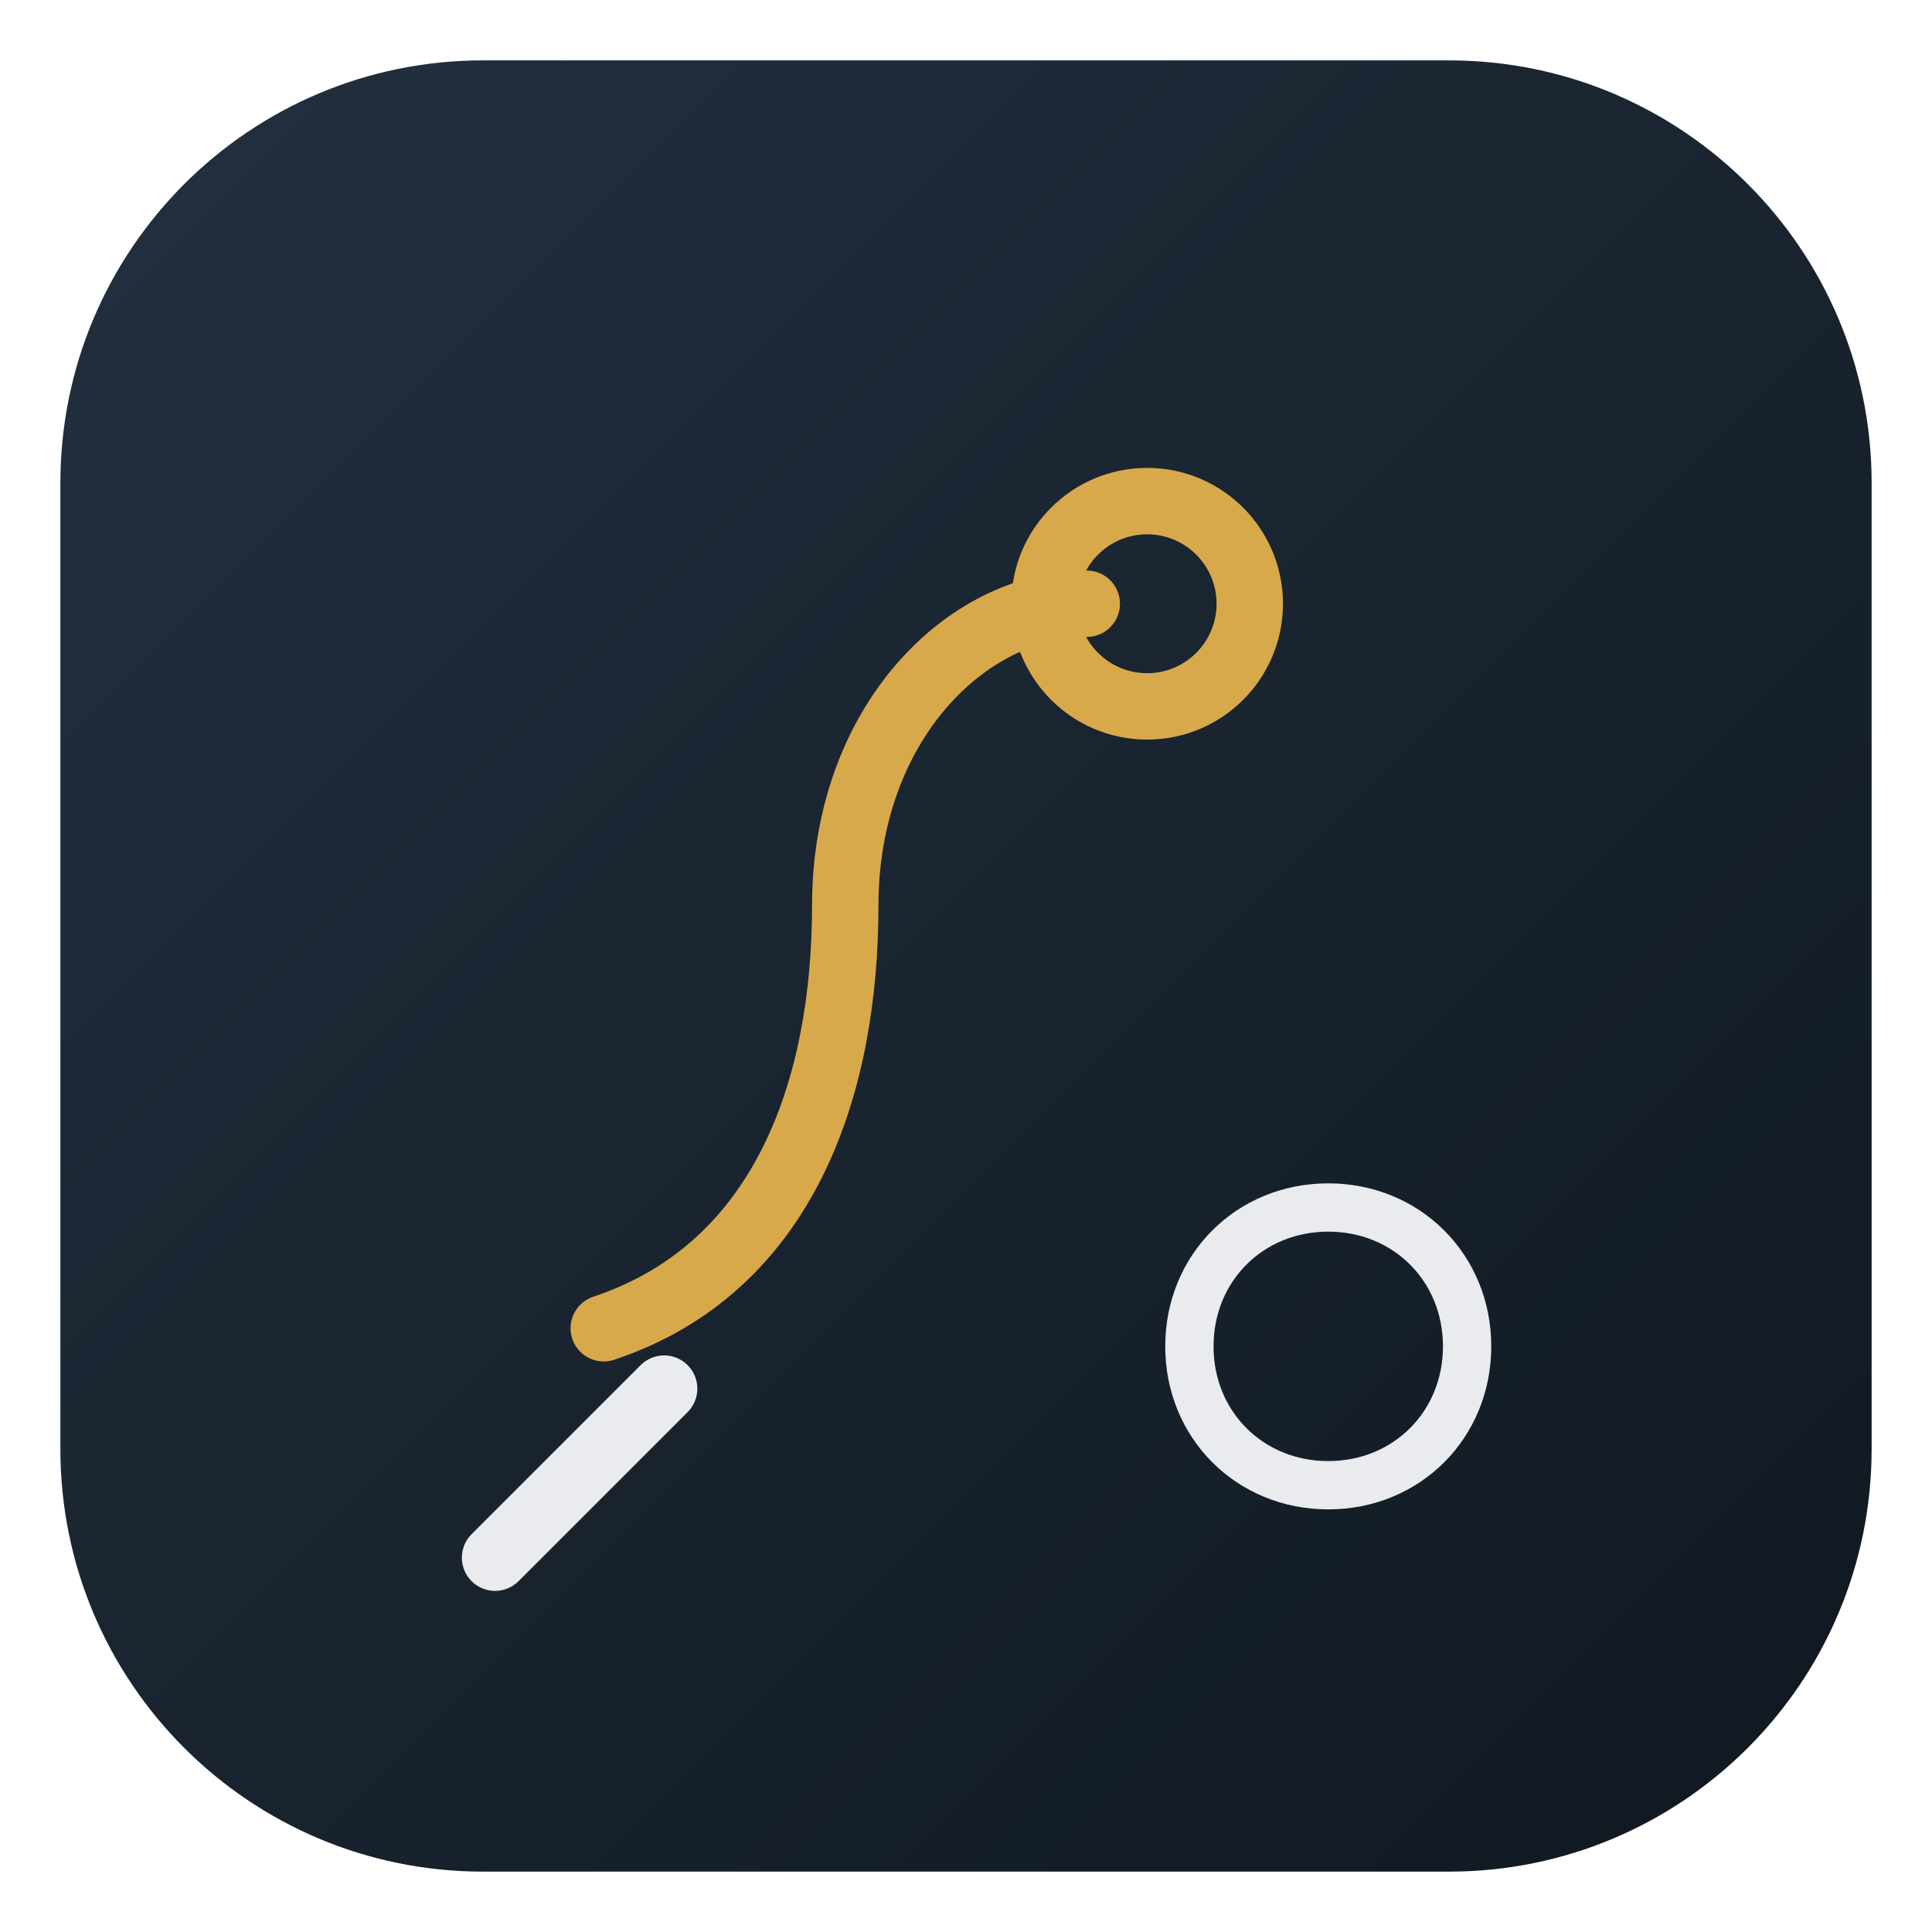
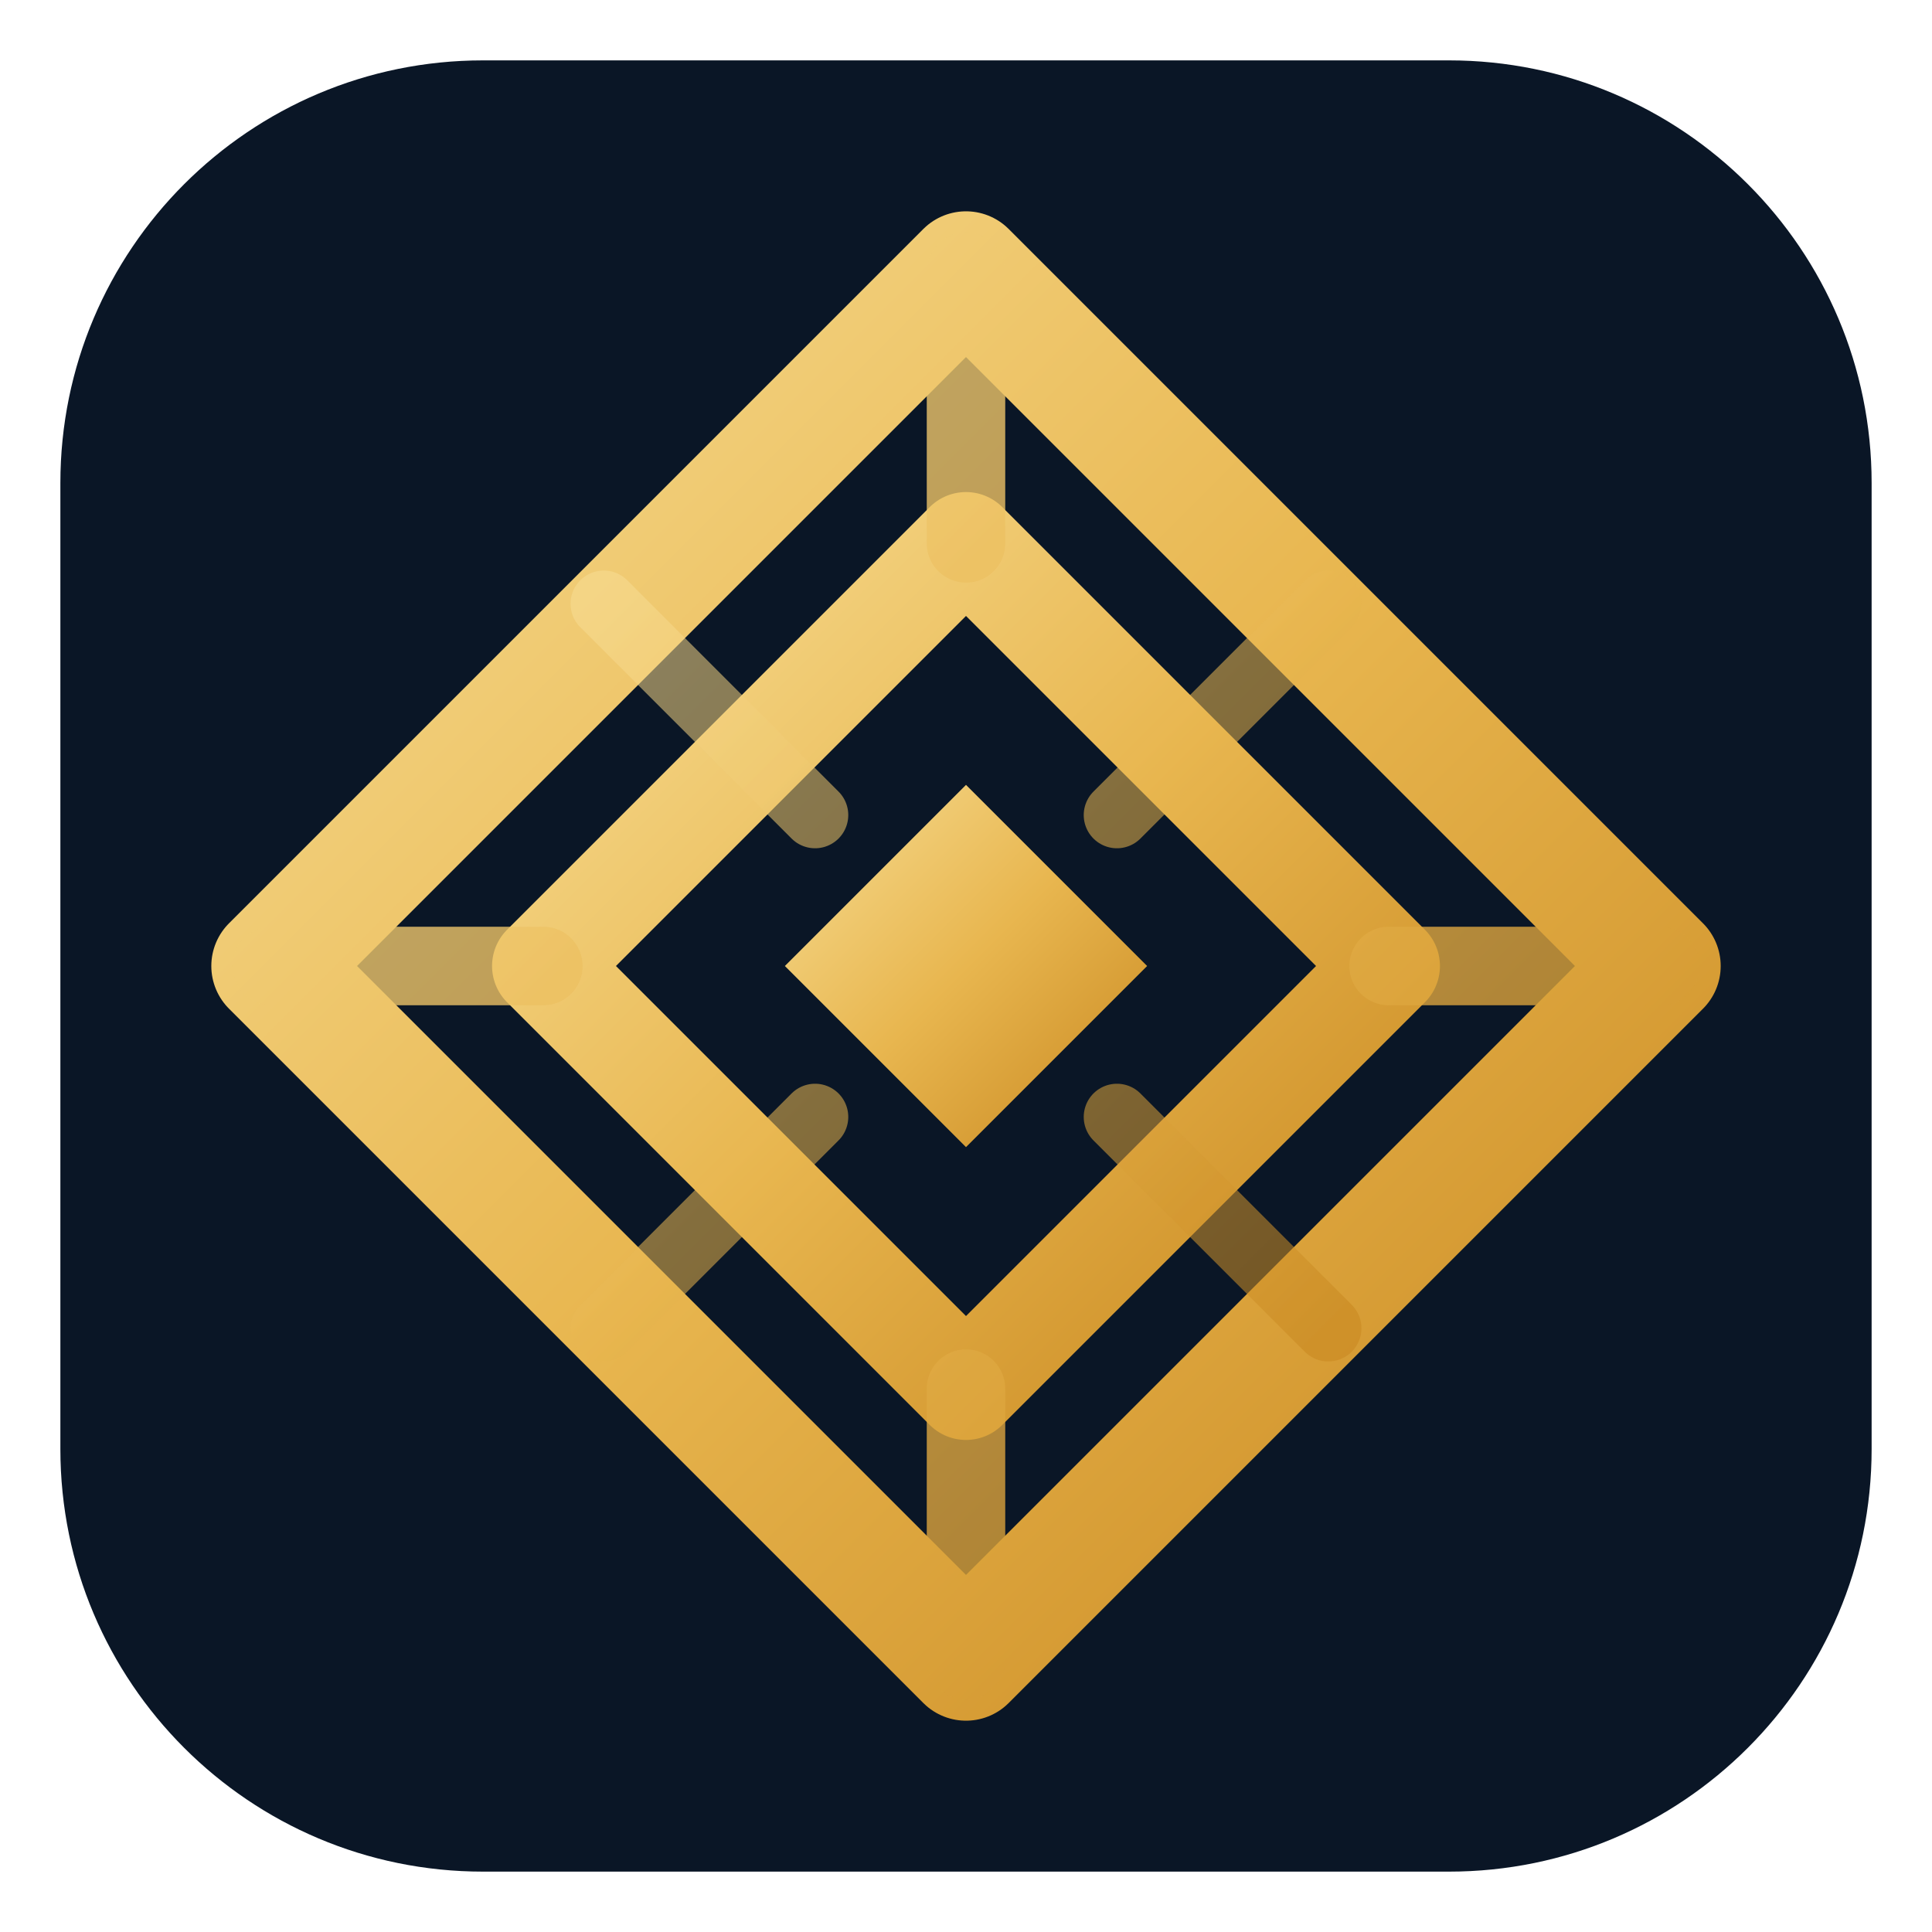
<svg xmlns="http://www.w3.org/2000/svg" viewBox="0 0 64 64" width="64" height="64" role="img" aria-label="DSH-SDT">
  <defs>
-     <linearGradient id="sdt-bg" x1="0" y1="0" x2="1" y2="1">
-       <stop offset="0" stop-color="#22303f" />
-       <stop offset="1" stop-color="#101820" />
+     <linearGradient id="sdt-gold" x1="0" y1="0" x2="1" y2="1">
+       <stop offset="0" stop-color="#f7dd93" />
+       <stop offset="0.5" stop-color="#e8b64f" />
+       <stop offset="1" stop-color="#c8871f" />
    </linearGradient>
  </defs>
-   <rect x="2" y="2" width="60" height="60" rx="14" fill="url(#sdt-bg)" />
-   <path d="M20 44c6-2 8-8 8-14s4-10 8-10" fill="none" stroke="#d8a94a" stroke-width="2.2" stroke-linecap="round" />
-   <circle cx="38" cy="20" r="3.4" fill="none" stroke="#d8a94a" stroke-width="2.2" />
-   <path d="M22 46l-3.2 3.2M18.8 49.2l-2.4 2.4" stroke="#e9ebee" stroke-width="2.2" stroke-linecap="round" />
-   <path d="M44 40c-2.6 0-4.6 2-4.6 4.6S41.4 49.2 44 49.2s4.6-2 4.6-4.6S46.6 40 44 40z" fill="none" stroke="#e9ebee" stroke-width="1.6" />
+   <rect x="2" y="2" width="60" height="60" rx="14" fill="#0a1626" />
+   <g fill="none" stroke="url(#sdt-gold)" stroke-linejoin="round" stroke-linecap="round">
+     <path d="M32 9 L55 32 L32 55 L9 32 Z" stroke-width="4" />
+     <path d="M32 18 L46 32 L32 46 L18 32 Z" stroke-width="3.4" />
+     <path d="M9 32 H18 M46 32 H55 M32 9 V18 M32 46 V55" stroke-width="2.6" opacity=".8" />
+     <path d="M20 20 L27 27 M44 20 L37 27 M20 44 L27 37 M44 44 L37 37" stroke-width="2.2" opacity=".55" />
+   </g>
+   <path d="M32 26 L38 32 L32 38 L26 32 Z" fill="url(#sdt-gold)" />
</svg>
